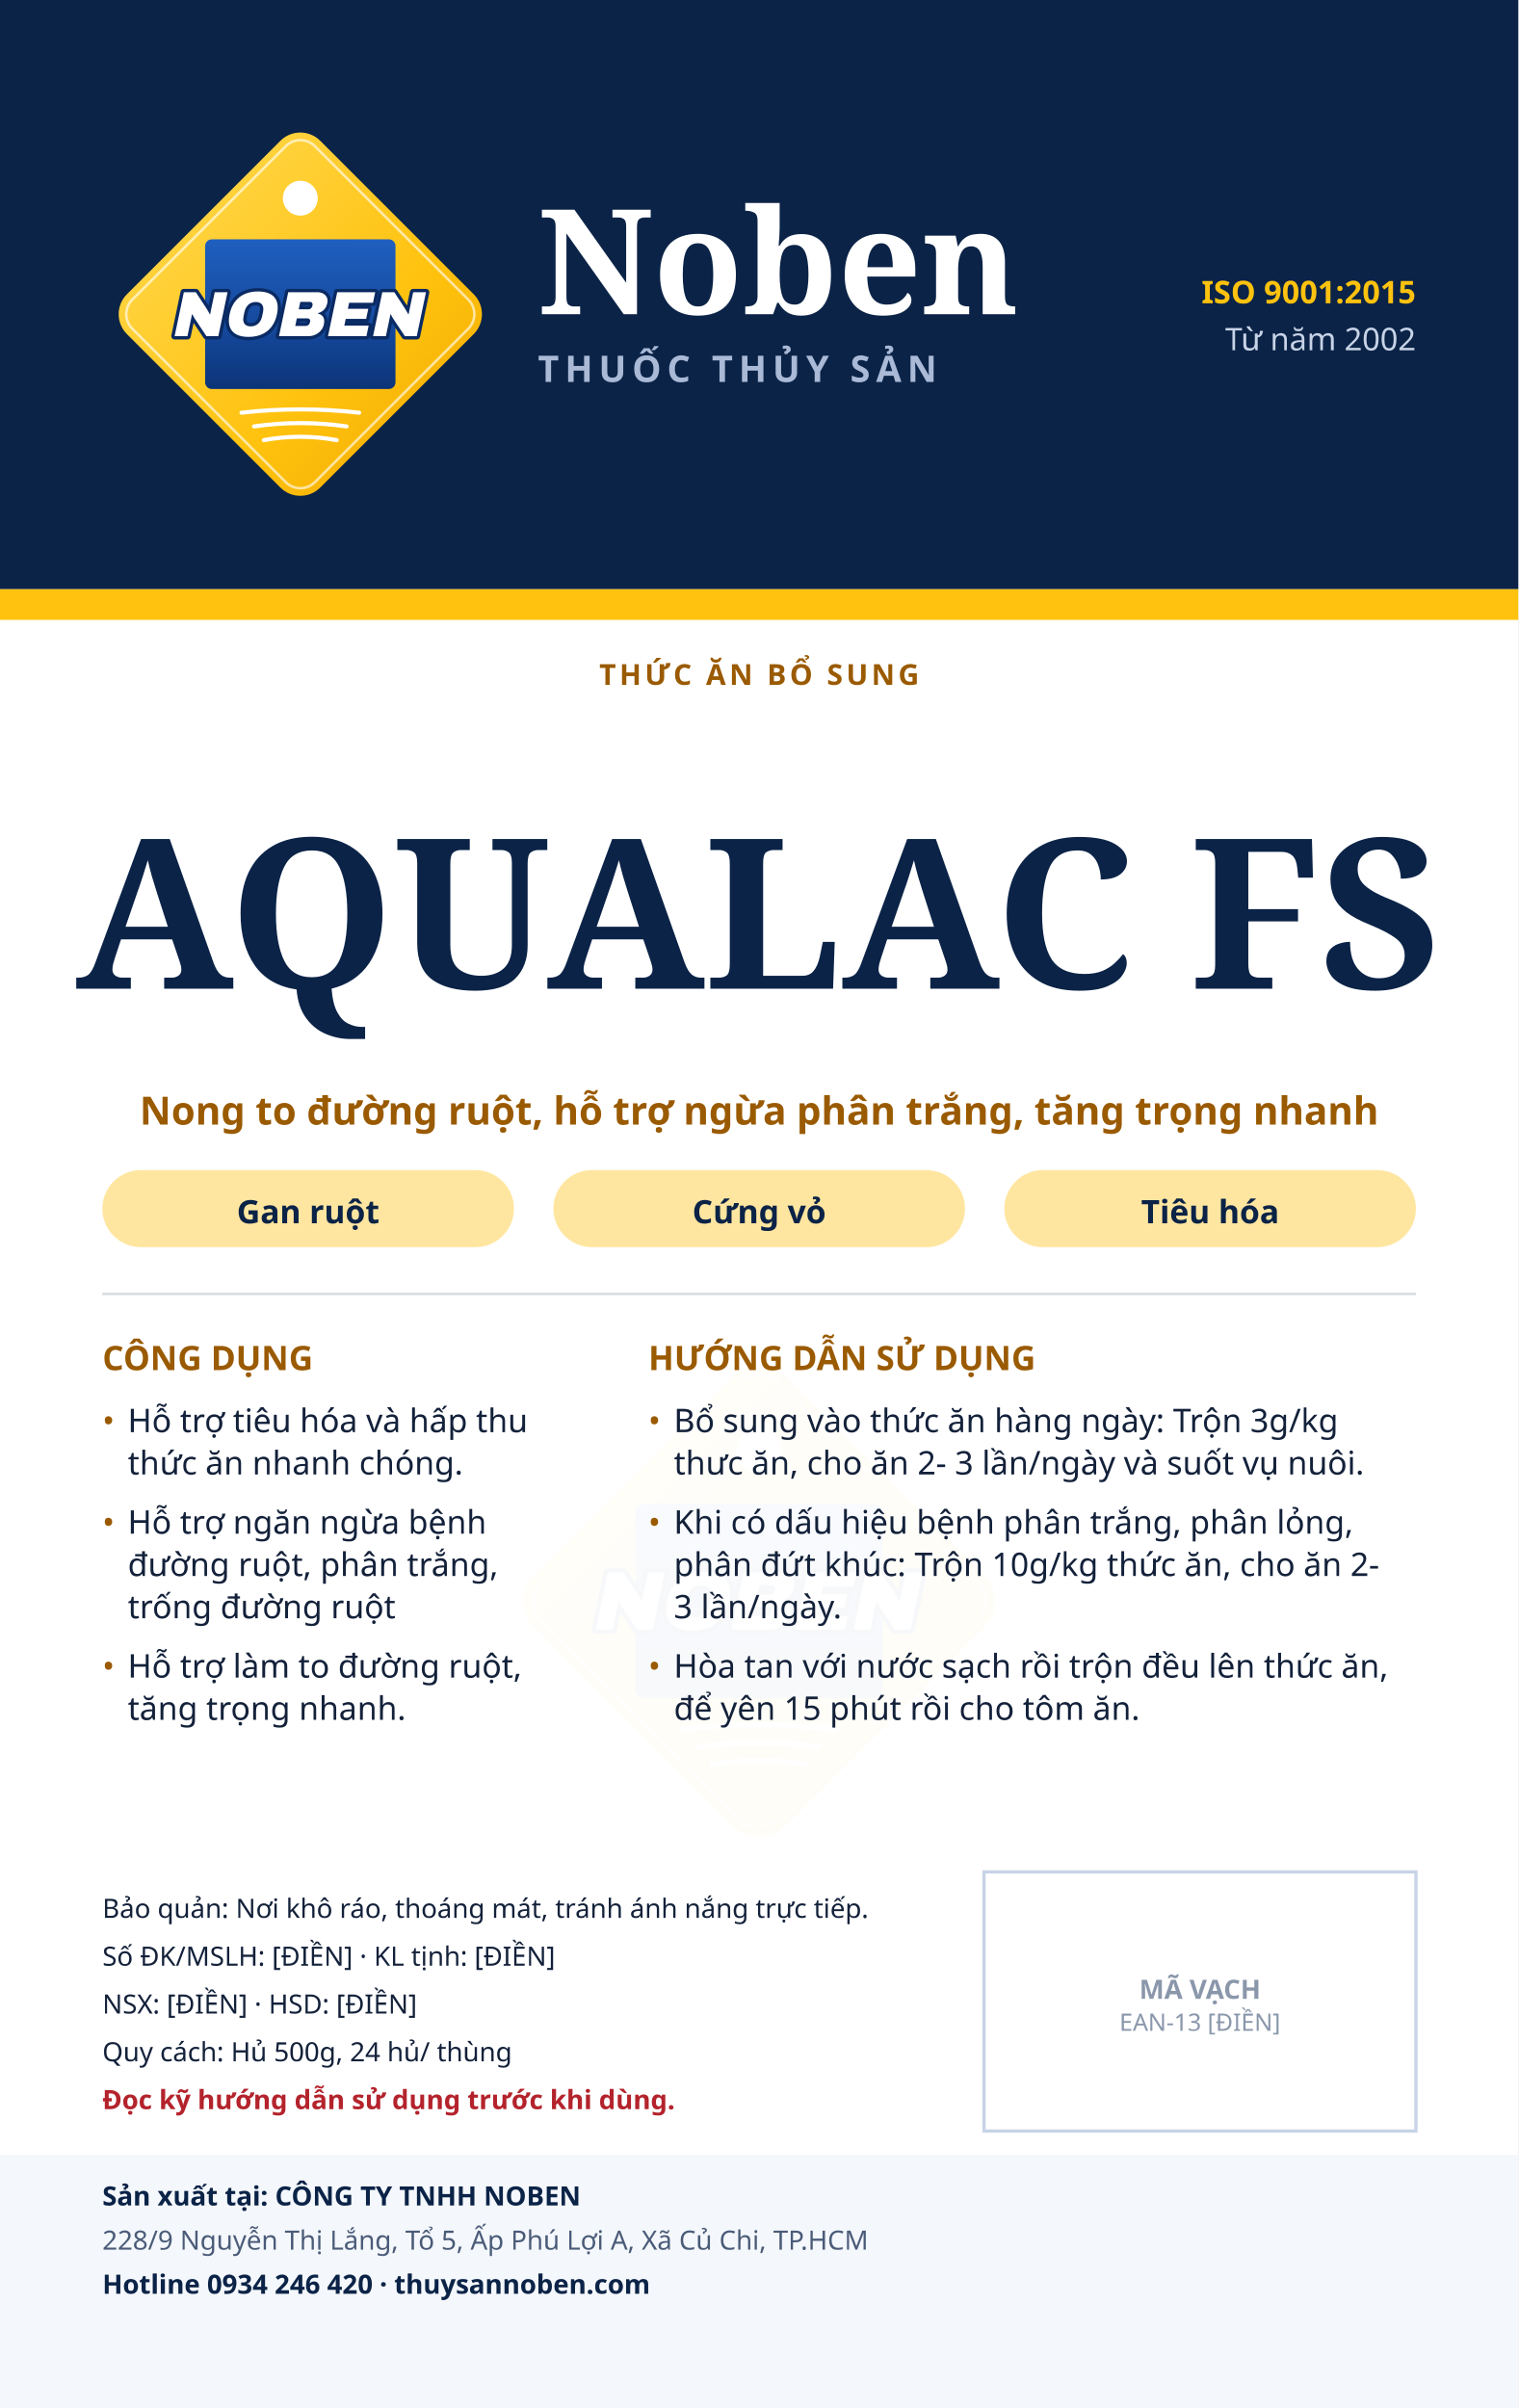
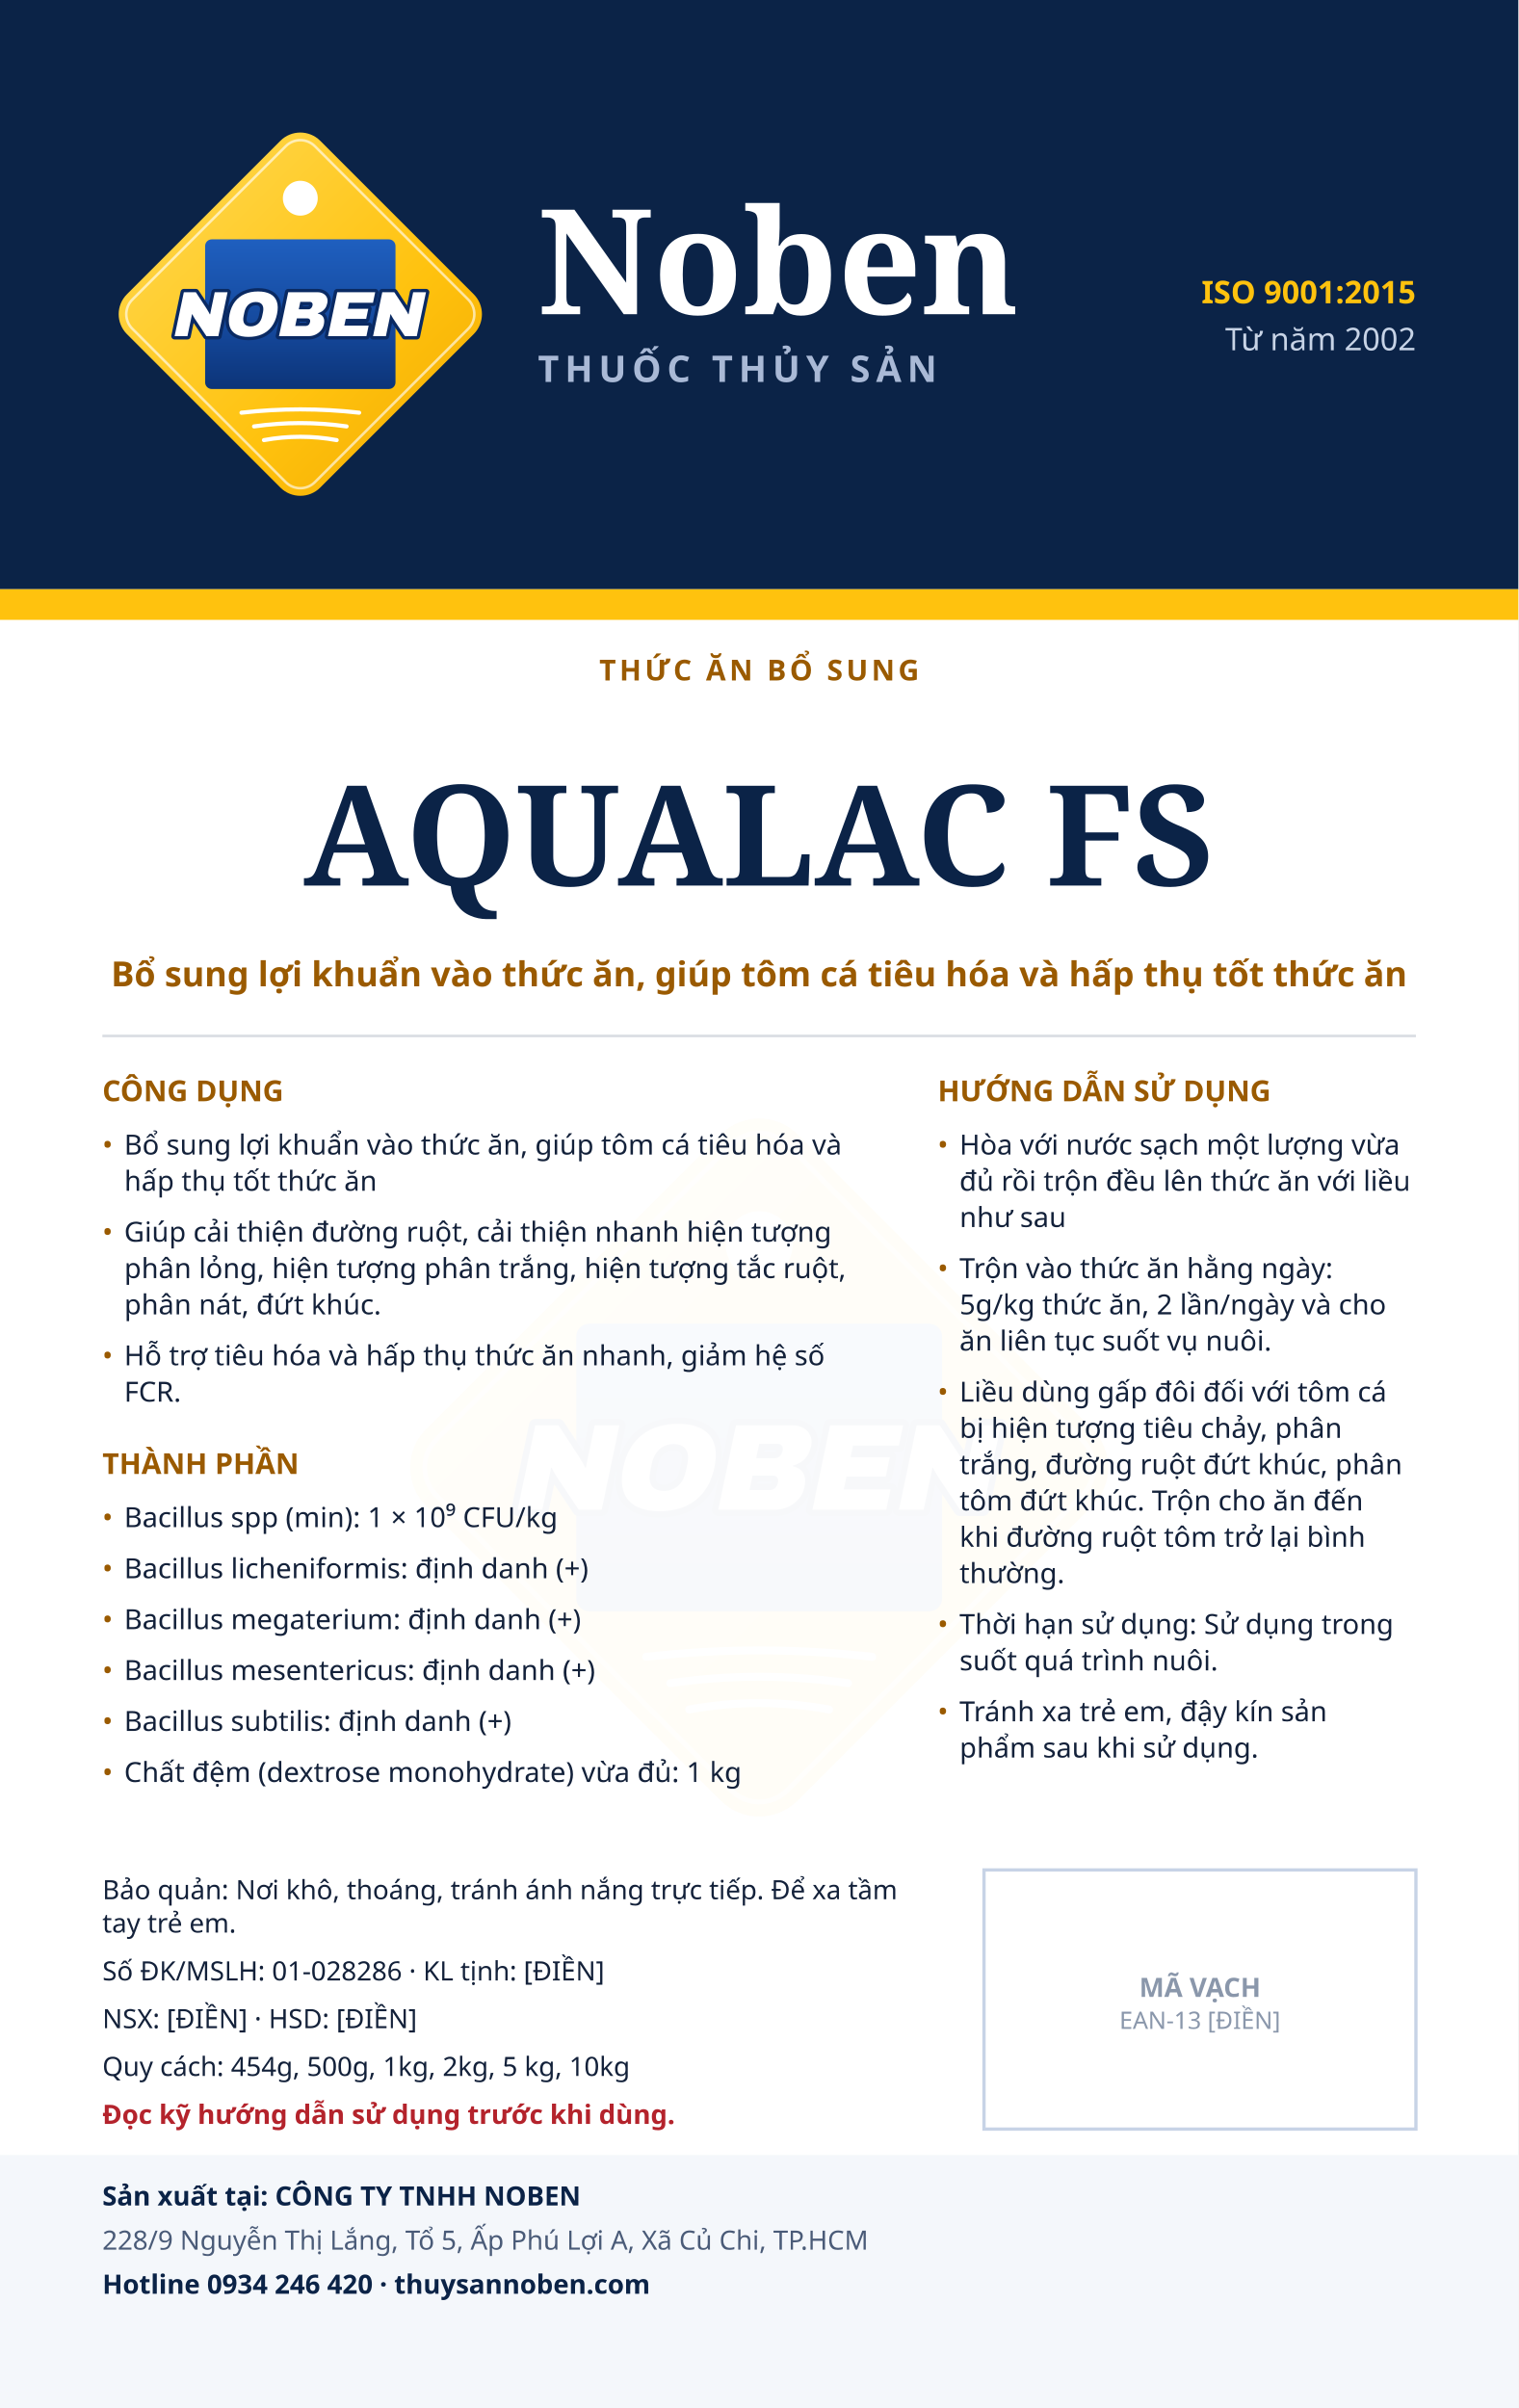
<svg xmlns="http://www.w3.org/2000/svg" xmlns:xlink="http://www.w3.org/1999/xlink" width="116mm" height="183.98mm" viewBox="-3 -3 116 183.98" data-trim="110 177.98" data-tran-le="3" data-an-toan="4.82">
  <defs>
    <clipPath id="nb-trang-giua">
      <rect x="0" y="44.36" width="110" height="117.29" />
    </clipPath>
  </defs>
  <g id="nen">
    <rect x="-3" y="-3" width="116" height="183.98" fill="#ffffff" />
    <rect x="-3" y="161.65" width="116" height="19.33" fill="#f4f7fb" />
    <g opacity="0.035" clip-path="url(#nb-trang-giua)">
-       <use href="#nb-mark-art" xlink:href="#nb-mark-art" transform="translate(35.35 99.68) scale(0.07677)" />
+       <use href="#nb-mark-art" xlink:href="#nb-mark-art" transform="translate(25.94 80.06) scale(0.11353)" />
    </g>
  </g>
  <g id="dai-thuong-hieu" data-khung="38.09 0 67.09 42.02">
    <rect x="-3" y="-3" width="116" height="45.02" fill="#0b2347" />
    <rect x="-3" y="42.02" width="116" height="2.34" fill="#ffc20e" />
    <text font-family="'Playfair Display ExtraBold', 'Playfair Display', serif" font-weight="800" font-size="11.18" fill="#ffffff" x="38.09" y="21.01">Noben</text>
    <text font-family="'Be Vietnam Pro SemiBold', 'Be Vietnam Pro', sans-serif" font-weight="600" font-size="2.79" fill="#a9b9d6" letter-spacing="0.45" x="38.09" y="26.18">THUỐC THỦY SẢN</text>
    <text font-family="'Be Vietnam Pro SemiBold', 'Be Vietnam Pro', sans-serif" font-weight="600" font-size="2.39" fill="#ffc20e" text-anchor="end" x="105.18" y="20.17">ISO 9001:2015</text>
    <text font-family="'Be Vietnam Pro', sans-serif" font-weight="400" font-size="2.39" fill="#c7d3e6" text-anchor="end" x="105.18" y="23.76">Từ năm 2002</text>
  </g>
  <g id="logo">
    <g transform="translate(4.82 5.88) scale(0.05908)">
      <g id="nb-mark-art">
        <defs>
          <linearGradient id="nb-g" x1="0" y1="0" x2="1" y2="1">
            <stop offset="0" stop-color="#ffdb57" />
            <stop offset=".618" stop-color="#ffc20e" />
            <stop offset="1" stop-color="#f2a900" />
          </linearGradient>
          <linearGradient id="nb-b" x1="0" y1="0" x2="0" y2="1">
            <stop offset="0" stop-color="#1f5fbf" />
            <stop offset=".618" stop-color="#14479a" />
            <stop offset="1" stop-color="#0c3478" />
          </linearGradient>
        </defs>
        <path d="M281.79 31.79 L480.21 230.21 A36.47 36.47 0 0 1 480.21 281.79 L281.79 480.21 A36.47 36.47 0 0 1 230.21 480.21 L31.79 281.79 A36.47 36.47 0 0 1 31.79 230.21 L230.21 31.79 A36.47 36.47 0 0 1 281.79 31.79 Z" fill="url(#nb-g)" />
        <path d="M274.83 38.76 L473.24 237.17 A26.62 26.62 0 0 1 473.24 274.83 L274.83 473.24 A26.62 26.62 0 0 1 237.17 473.24 L38.76 274.83 A26.62 26.62 0 0 1 38.76 237.17 L237.17 38.76 A26.62 26.62 0 0 1 274.83 38.76 Z" fill="none" stroke="#ffffff" stroke-opacity=".618" stroke-width="3.29" />
        <path d="M141.52 159.23 H370.48 A8.61 8.61 0 0 1 379.09 167.84 V344.16 A8.61 8.61 0 0 1 370.48 352.77 H141.52 A8.61 8.61 0 0 1 132.91 344.16 V167.84 A8.61 8.61 0 0 1 141.52 159.23 Z" fill="url(#nb-b)" />
        <circle cx="256" cy="106.02" r="22.54" fill="#ffffff" />
        <g transform="translate(93.46 284.39) scale(0.89704)">
          <g fill="none" stroke="#0a2a63" stroke-width="9.6" stroke-linejoin="round">
            <path transform="translate(-6.81 0)" d="M6.808 0.0 20.1 -63.296H37.396L52.312 -40.572Q52.947 -39.652 53.96 -37.904Q54.973 -36.156 56.022 -34.362Q57.071 -32.568 57.575 -31.464L58.074 -31.648Q58.523 -34.224 59.054 -36.754Q59.586 -39.284 59.856 -40.572L64.628 -63.296H83.12L69.828 0.0H52.624L35.765 -25.3Q34.587 -27.14 33.802 -28.658Q33.017 -30.176 32.295 -31.556L31.796 -31.372Q31.521 -29.624 31.154 -27.876Q30.787 -26.128 30.613 -25.3L25.3 0.0Z " />
            <path transform="translate(-7.2 0)" d="M113.676 1.104Q102.912 1.104 96.049 -2.576Q89.186 -6.256 86.674 -13.57Q84.162 -20.884 86.422 -31.648Q88.702 -42.504 94.276 -49.772Q99.85 -57.04 108.259 -60.72Q116.668 -64.4 127.432 -64.4Q138.288 -64.4 145.151 -60.72Q152.014 -57.04 154.536 -49.772Q157.058 -42.504 154.778 -31.648Q152.518 -20.884 146.934 -13.57Q141.35 -6.256 132.941 -2.576Q124.532 1.104 113.676 1.104ZM116.864 -14.076Q120.176 -14.076 122.928 -15.134Q125.68 -16.192 127.788 -18.124Q129.896 -20.056 131.294 -22.77Q132.692 -25.484 133.368 -28.704L134.604 -34.592Q135.281 -37.812 135.022 -40.526Q134.764 -43.24 133.468 -45.172Q132.172 -47.104 129.864 -48.162Q127.556 -49.22 124.244 -49.22Q120.932 -49.22 118.18 -48.162Q115.428 -47.104 113.366 -45.172Q111.304 -43.24 109.906 -40.526Q108.509 -37.812 107.832 -34.592L106.596 -28.704Q105.92 -25.484 106.178 -22.77Q106.436 -20.056 107.686 -18.124Q108.936 -16.192 111.244 -15.134Q113.552 -14.076 116.864 -14.076Z " />
            <path transform="translate(-7.59 0)" d="M158.08 0.0 171.372 -63.296H213.508Q218.292 -63.296 221.833 -61.318Q225.373 -59.34 227.031 -55.844Q228.689 -52.348 227.723 -47.748Q226.757 -43.148 224.667 -40.204Q222.577 -37.26 219.827 -35.558Q217.078 -33.856 214.052 -33.028L213.975 -32.66Q217.132 -31.924 219.469 -30.13Q221.807 -28.336 222.786 -25.116Q223.766 -21.896 222.704 -16.836Q221.641 -11.776 218.365 -8.004Q215.089 -4.232 210.504 -2.116Q205.92 0.0 200.768 0.0ZM181.503 -14.72H196.959Q199.075 -14.72 200.672 -16.192Q202.269 -17.664 202.888 -20.608Q203.177 -21.988 202.821 -23.138Q202.464 -24.288 201.542 -24.932Q200.619 -25.576 199.239 -25.576H183.783ZM186.526 -38.64H200.51Q201.982 -38.64 203.139 -39.33Q204.296 -40.02 205.165 -41.308Q206.033 -42.596 206.439 -44.528Q206.864 -46.552 205.783 -47.978Q204.703 -49.404 202.771 -49.404H188.787Z " />
            <path transform="translate(-7.8 0)" d="M228.932 0.0 242.224 -63.296H296.964L293.776 -48.116H259.368L257.533 -39.376H286.973L283.92 -24.84H254.48L252.452 -15.18H287.504L284.316 0.0Z " />
            <path transform="translate(-8 0)" d="M294.08 0.0 307.372 -63.296H324.668L339.584 -40.572Q340.219 -39.652 341.232 -37.904Q342.245 -36.156 343.294 -34.362Q344.343 -32.568 344.847 -31.464L345.346 -31.648Q345.795 -34.224 346.326 -36.754Q346.858 -39.284 347.128 -40.572L351.9 -63.296H370.392L357.1 0.0H339.896L323.037 -25.3Q321.859 -27.14 321.074 -28.658Q320.289 -30.176 319.567 -31.556L319.068 -31.372Q318.793 -29.624 318.426 -27.876Q318.059 -26.128 317.885 -25.3L312.572 0.0Z" />
          </g>
          <g fill="#ffffff">
            <path transform="translate(-6.81 0)" d="M6.808 0.0 20.1 -63.296H37.396L52.312 -40.572Q52.947 -39.652 53.96 -37.904Q54.973 -36.156 56.022 -34.362Q57.071 -32.568 57.575 -31.464L58.074 -31.648Q58.523 -34.224 59.054 -36.754Q59.586 -39.284 59.856 -40.572L64.628 -63.296H83.12L69.828 0.0H52.624L35.765 -25.3Q34.587 -27.14 33.802 -28.658Q33.017 -30.176 32.295 -31.556L31.796 -31.372Q31.521 -29.624 31.154 -27.876Q30.787 -26.128 30.613 -25.3L25.3 0.0Z " />
            <path transform="translate(-7.2 0)" d="M113.676 1.104Q102.912 1.104 96.049 -2.576Q89.186 -6.256 86.674 -13.57Q84.162 -20.884 86.422 -31.648Q88.702 -42.504 94.276 -49.772Q99.85 -57.04 108.259 -60.72Q116.668 -64.4 127.432 -64.4Q138.288 -64.4 145.151 -60.72Q152.014 -57.04 154.536 -49.772Q157.058 -42.504 154.778 -31.648Q152.518 -20.884 146.934 -13.57Q141.35 -6.256 132.941 -2.576Q124.532 1.104 113.676 1.104ZM116.864 -14.076Q120.176 -14.076 122.928 -15.134Q125.68 -16.192 127.788 -18.124Q129.896 -20.056 131.294 -22.77Q132.692 -25.484 133.368 -28.704L134.604 -34.592Q135.281 -37.812 135.022 -40.526Q134.764 -43.24 133.468 -45.172Q132.172 -47.104 129.864 -48.162Q127.556 -49.22 124.244 -49.22Q120.932 -49.22 118.18 -48.162Q115.428 -47.104 113.366 -45.172Q111.304 -43.24 109.906 -40.526Q108.509 -37.812 107.832 -34.592L106.596 -28.704Q105.92 -25.484 106.178 -22.77Q106.436 -20.056 107.686 -18.124Q108.936 -16.192 111.244 -15.134Q113.552 -14.076 116.864 -14.076Z " />
            <path transform="translate(-7.59 0)" d="M158.08 0.0 171.372 -63.296H213.508Q218.292 -63.296 221.833 -61.318Q225.373 -59.34 227.031 -55.844Q228.689 -52.348 227.723 -47.748Q226.757 -43.148 224.667 -40.204Q222.577 -37.26 219.827 -35.558Q217.078 -33.856 214.052 -33.028L213.975 -32.66Q217.132 -31.924 219.469 -30.13Q221.807 -28.336 222.786 -25.116Q223.766 -21.896 222.704 -16.836Q221.641 -11.776 218.365 -8.004Q215.089 -4.232 210.504 -2.116Q205.92 0.0 200.768 0.0ZM181.503 -14.72H196.959Q199.075 -14.72 200.672 -16.192Q202.269 -17.664 202.888 -20.608Q203.177 -21.988 202.821 -23.138Q202.464 -24.288 201.542 -24.932Q200.619 -25.576 199.239 -25.576H183.783ZM186.526 -38.64H200.51Q201.982 -38.64 203.139 -39.33Q204.296 -40.02 205.165 -41.308Q206.033 -42.596 206.439 -44.528Q206.864 -46.552 205.783 -47.978Q204.703 -49.404 202.771 -49.404H188.787Z " />
            <path transform="translate(-7.8 0)" d="M228.932 0.0 242.224 -63.296H296.964L293.776 -48.116H259.368L257.533 -39.376H286.973L283.92 -24.84H254.48L252.452 -15.18H287.504L284.316 0.0Z " />
            <path transform="translate(-8 0)" d="M294.08 0.0 307.372 -63.296H324.668L339.584 -40.572Q340.219 -39.652 341.232 -37.904Q342.245 -36.156 343.294 -34.362Q344.343 -32.568 344.847 -31.464L345.346 -31.648Q345.795 -34.224 346.326 -36.754Q346.858 -39.284 347.128 -40.572L351.9 -63.296H370.392L357.1 0.0H339.896L323.037 -25.3Q321.859 -27.14 321.074 -28.658Q320.289 -30.176 319.567 -31.556L319.068 -31.372Q318.793 -29.624 318.426 -27.876Q318.059 -26.128 317.885 -25.3L312.572 0.0Z" />
          </g>
        </g>
        <path d="M179.92 383.41 Q256 374.8 332.08 383.41 M196.19 401.13 Q256 392.52 315.81 401.13 M208.98 418.85 Q256 410.24 303.02 418.85" fill="none" stroke="#ffffff" stroke-width="5.32" stroke-linecap="round" />
      </g>
    </g>
  </g>
-   <g id="ten-san-pham" data-khung="4.82 44.36 100.36 54.29">
+   <g id="ten-san-pham" data-khung="4.82 44.36 100.36 34.18">
    <text font-family="'Be Vietnam Pro SemiBold', 'Be Vietnam Pro', sans-serif" font-weight="600" font-size="2.2" fill="#9a5a00" text-anchor="middle" letter-spacing="0.26">
-       <tspan x="55" y="49.33">THỨC ĂN BỔ SUNG</tspan>
+       <tspan x="55" y="48.99">THỨC ĂN BỔ SUNG</tspan>
    </text>
-     <text font-family="'Playfair Display ExtraBold', 'Playfair Display', serif" font-weight="800" font-size="16.02" fill="#0b2347" text-anchor="middle">
-       <tspan x="55" y="72.54">AQUALAC FS</tspan>
+     <text font-family="'Playfair Display ExtraBold', 'Playfair Display', serif" font-weight="800" font-size="10.68" fill="#0b2347" text-anchor="middle">
+       <tspan x="55" y="64.66">AQUALAC FS</tspan>
    </text>
-     <text font-family="'Be Vietnam Pro SemiBold', 'Be Vietnam Pro', sans-serif" font-weight="600" font-size="2.97" fill="#9a5a00" text-anchor="middle">
-       <tspan x="55" y="82.92">Nong to đường ruột, hỗ trợ ngừa phân trắng, tăng trọng nhanh</tspan>
-     </text>
-     <rect x="4.82" y="86.4" width="31.45" height="5.89" rx="2.95" fill="#ffe6a0" />
-     <text font-family="'Be Vietnam Pro SemiBold', 'Be Vietnam Pro', sans-serif" font-weight="600" font-size="2.47" fill="#0b2347" text-anchor="middle">
-       <tspan x="20.54" y="90.46">Gan ruột</tspan>
-     </text>
-     <rect x="39.28" y="86.4" width="31.45" height="5.89" rx="2.95" fill="#ffe6a0" />
-     <text font-family="'Be Vietnam Pro SemiBold', 'Be Vietnam Pro', sans-serif" font-weight="600" font-size="2.47" fill="#0b2347" text-anchor="middle">
-       <tspan x="55" y="90.46">Cứng vỏ</tspan>
-     </text>
-     <rect x="73.73" y="86.4" width="31.45" height="5.89" rx="2.95" fill="#ffe6a0" />
-     <text font-family="'Be Vietnam Pro SemiBold', 'Be Vietnam Pro', sans-serif" font-weight="600" font-size="2.47" fill="#0b2347" text-anchor="middle">
-       <tspan x="89.46" y="90.46">Tiêu hóa</tspan>
+     <text font-family="'Be Vietnam Pro SemiBold', 'Be Vietnam Pro', sans-serif" font-weight="600" font-size="2.64" fill="#9a5a00" text-anchor="middle">
+       <tspan x="55" y="72.36">Bổ sung lợi khuẩn vào thức ăn, giúp tôm cá tiêu hóa và hấp thụ tốt thức ăn</tspan>
    </text>
  </g>
-   <g id="cong-dung" data-khung="4.82 98.65 36.25 30.43">
-     <line x1="4.82" y1="95.86" x2="105.18" y2="95.86" stroke="#0b2347" stroke-opacity="0.15" stroke-width="0.2" />
-     <text font-family="'Be Vietnam Pro SemiBold', 'Be Vietnam Pro', sans-serif" font-weight="600" font-size="2.58" fill="#9a5a00">
-       <tspan x="4.82" y="101.68">CÔNG DỤNG</tspan>
+   <g id="cong-dung" data-khung="4.82 78.53 59.13 26.13">
+     <line x1="4.82" y1="76.15" x2="105.18" y2="76.15" stroke="#0b2347" stroke-opacity="0.15" stroke-width="0.2" />
+     <text font-family="'Be Vietnam Pro SemiBold', 'Be Vietnam Pro', sans-serif" font-weight="600" font-size="2.22" fill="#9a5a00">
+       <tspan x="4.82" y="81.14">CÔNG DỤNG</tspan>
    </text>
-     <text font-family="'Be Vietnam Pro', sans-serif" font-weight="400" font-size="2.48" fill="#9a5a00" x="4.82" y="106.42">•</text>
-     <text font-family="'Be Vietnam Pro', sans-serif" font-weight="400" font-size="2.48" fill="#13213a">
-       <tspan x="6.76" y="106.42">Hỗ trợ tiêu hóa và hấp thu</tspan>
-       <tspan x="6.76" y="109.65">thức ăn nhanh chóng.</tspan>
+     <text font-family="'Be Vietnam Pro', sans-serif" font-weight="400" font-size="2.13" fill="#9a5a00" x="4.82" y="85.21">•</text>
+     <text font-family="'Be Vietnam Pro', sans-serif" font-weight="400" font-size="2.13" fill="#13213a">
+       <tspan x="6.49" y="85.21">Bổ sung lợi khuẩn vào thức ăn, giúp tôm cá tiêu hóa và</tspan>
+       <tspan x="6.49" y="87.98">hấp thụ tốt thức ăn</tspan>
    </text>
-     <text font-family="'Be Vietnam Pro', sans-serif" font-weight="400" font-size="2.48" fill="#9a5a00" x="4.82" y="114.18">•</text>
-     <text font-family="'Be Vietnam Pro', sans-serif" font-weight="400" font-size="2.48" fill="#13213a">
-       <tspan x="6.76" y="114.18">Hỗ trợ ngăn ngừa bệnh</tspan>
-       <tspan x="6.76" y="117.41">đường ruột, phân trắng,</tspan>
-       <tspan x="6.76" y="120.64">trống đường ruột</tspan>
+     <text font-family="'Be Vietnam Pro', sans-serif" font-weight="400" font-size="2.13" fill="#9a5a00" x="4.82" y="91.87">•</text>
+     <text font-family="'Be Vietnam Pro', sans-serif" font-weight="400" font-size="2.13" fill="#13213a">
+       <tspan x="6.49" y="91.87">Giúp cải thiện đường ruột, cải thiện nhanh hiện tượng</tspan>
+       <tspan x="6.49" y="94.65">phân lỏng, hiện tượng phân trắng, hiện tượng tắc ruột,</tspan>
+       <tspan x="6.49" y="97.42">phân nát, đứt khúc.</tspan>
    </text>
-     <text font-family="'Be Vietnam Pro', sans-serif" font-weight="400" font-size="2.48" fill="#9a5a00" x="4.82" y="125.17">•</text>
-     <text font-family="'Be Vietnam Pro', sans-serif" font-weight="400" font-size="2.48" fill="#13213a">
-       <tspan x="6.76" y="125.17">Hỗ trợ làm to đường ruột,</tspan>
-       <tspan x="6.76" y="128.4">tăng trọng nhanh.</tspan>
+     <text font-family="'Be Vietnam Pro', sans-serif" font-weight="400" font-size="2.13" fill="#9a5a00" x="4.82" y="101.31">•</text>
+     <text font-family="'Be Vietnam Pro', sans-serif" font-weight="400" font-size="2.13" fill="#13213a">
+       <tspan x="6.49" y="101.31">Hỗ trợ tiêu hóa và hấp thụ thức ăn nhanh, giảm hệ số</tspan>
+       <tspan x="6.49" y="104.09">FCR.</tspan>
    </text>
  </g>
-   <g id="huong-dan" data-khung="46.53 98.65 58.65 30.43">
-     <text font-family="'Be Vietnam Pro SemiBold', 'Be Vietnam Pro', sans-serif" font-weight="600" font-size="2.58" fill="#9a5a00">
-       <tspan x="46.53" y="101.68">HƯỚNG DẪN SỬ DỤNG</tspan>
+   <g id="huong-dan" data-khung="68.64 78.53 36.54 53.32">
+     <text font-family="'Be Vietnam Pro SemiBold', 'Be Vietnam Pro', sans-serif" font-weight="600" font-size="2.22" fill="#9a5a00">
+       <tspan x="68.64" y="81.14">HƯỚNG DẪN SỬ DỤNG</tspan>
    </text>
-     <text font-family="'Be Vietnam Pro', sans-serif" font-weight="400" font-size="2.48" fill="#9a5a00" x="46.53" y="106.42">•</text>
-     <text font-family="'Be Vietnam Pro', sans-serif" font-weight="400" font-size="2.48" fill="#13213a">
-       <tspan x="48.48" y="106.42">Bổ sung vào thức ăn hàng ngày: Trộn 3g/kg</tspan>
-       <tspan x="48.48" y="109.65">thưc ăn, cho ăn 2- 3 lần/ngày và suốt vụ nuôi.</tspan>
+     <text font-family="'Be Vietnam Pro', sans-serif" font-weight="400" font-size="2.13" fill="#9a5a00" x="68.64" y="85.21">•</text>
+     <text font-family="'Be Vietnam Pro', sans-serif" font-weight="400" font-size="2.13" fill="#13213a">
+       <tspan x="70.31" y="85.21">Hòa với nước sạch một lượng vừa</tspan>
+       <tspan x="70.31" y="87.98">đủ rồi trộn đều lên thức ăn với liều</tspan>
+       <tspan x="70.31" y="90.75">như sau</tspan>
    </text>
-     <text font-family="'Be Vietnam Pro', sans-serif" font-weight="400" font-size="2.48" fill="#9a5a00" x="46.53" y="114.18">•</text>
-     <text font-family="'Be Vietnam Pro', sans-serif" font-weight="400" font-size="2.48" fill="#13213a">
-       <tspan x="48.48" y="114.18">Khi có dấu hiệu bệnh phân trắng, phân lỏng,</tspan>
-       <tspan x="48.48" y="117.41">phân đứt khúc: Trộn 10g/kg thức ăn, cho ăn 2-</tspan>
-       <tspan x="48.48" y="120.64">3 lần/ngày.</tspan>
+     <text font-family="'Be Vietnam Pro', sans-serif" font-weight="400" font-size="2.13" fill="#9a5a00" x="68.64" y="94.65">•</text>
+     <text font-family="'Be Vietnam Pro', sans-serif" font-weight="400" font-size="2.13" fill="#13213a">
+       <tspan x="70.31" y="94.65">Trộn vào thức ăn hằng ngày:</tspan>
+       <tspan x="70.31" y="97.42">5g/kg thức ăn, 2 lần/ngày và cho</tspan>
+       <tspan x="70.31" y="100.19">ăn liên tục suốt vụ nuôi.</tspan>
    </text>
-     <text font-family="'Be Vietnam Pro', sans-serif" font-weight="400" font-size="2.48" fill="#9a5a00" x="46.53" y="125.17">•</text>
-     <text font-family="'Be Vietnam Pro', sans-serif" font-weight="400" font-size="2.48" fill="#13213a">
-       <tspan x="48.48" y="125.17">Hòa tan với nước sạch rồi trộn đều lên thức ăn,</tspan>
-       <tspan x="48.48" y="128.4">để yên 15 phút rồi cho tôm ăn.</tspan>
+     <text font-family="'Be Vietnam Pro', sans-serif" font-weight="400" font-size="2.13" fill="#9a5a00" x="68.64" y="104.09">•</text>
+     <text font-family="'Be Vietnam Pro', sans-serif" font-weight="400" font-size="2.13" fill="#13213a">
+       <tspan x="70.31" y="104.09">Liều dùng gấp đôi đối với tôm cá</tspan>
+       <tspan x="70.31" y="106.86">bị hiện tượng tiêu chảy, phân</tspan>
+       <tspan x="70.31" y="109.63">trắng, đường ruột đứt khúc, phân</tspan>
+       <tspan x="70.31" y="112.4">tôm đứt khúc. Trộn cho ăn đến</tspan>
+       <tspan x="70.31" y="115.18">khi đường ruột tôm trở lại bình</tspan>
+       <tspan x="70.31" y="117.95">thường.</tspan>
+     </text>
+     <text font-family="'Be Vietnam Pro', sans-serif" font-weight="400" font-size="2.13" fill="#9a5a00" x="68.64" y="121.84">•</text>
+     <text font-family="'Be Vietnam Pro', sans-serif" font-weight="400" font-size="2.13" fill="#13213a">
+       <tspan x="70.31" y="121.84">Thời hạn sử dụng: Sử dụng trong</tspan>
+       <tspan x="70.31" y="124.62">suốt quá trình nuôi.</tspan>
+     </text>
+     <text font-family="'Be Vietnam Pro', sans-serif" font-weight="400" font-size="2.13" fill="#9a5a00" x="68.64" y="128.51">•</text>
+     <text font-family="'Be Vietnam Pro', sans-serif" font-weight="400" font-size="2.13" fill="#13213a">
+       <tspan x="70.31" y="128.51">Tránh xa trẻ em, đậy kín sản</tspan>
+       <tspan x="70.31" y="131.28">phẩm sau khi sử dụng.</tspan>
    </text>
  </g>
-   <g id="thanh-phan">
- </g>
-   <g id="phap-ly" data-khung="4.82 140.02 100.36 33.14">
+   <g id="thanh-phan" data-khung="4.82 107.01 59.13 26.71">
+     <text font-family="'Be Vietnam Pro SemiBold', 'Be Vietnam Pro', sans-serif" font-weight="600" font-size="2.22" fill="#9a5a00">
+       <tspan x="4.82" y="109.62">THÀNH PHẦN</tspan>
+     </text>
+     <text font-family="'Be Vietnam Pro', sans-serif" font-weight="400" font-size="2.13" fill="#9a5a00" x="4.82" y="113.68">•</text>
+     <text font-family="'Be Vietnam Pro', sans-serif" font-weight="400" font-size="2.13" fill="#13213a">
+       <tspan x="6.49" y="113.68">Bacillus spp (min): 1 × 10⁹ CFU/kg</tspan>
+     </text>
+     <text font-family="'Be Vietnam Pro', sans-serif" font-weight="400" font-size="2.13" fill="#9a5a00" x="4.82" y="117.58">•</text>
+     <text font-family="'Be Vietnam Pro', sans-serif" font-weight="400" font-size="2.13" fill="#13213a">
+       <tspan x="6.49" y="117.58">Bacillus licheniformis: định danh (+)</tspan>
+     </text>
+     <text font-family="'Be Vietnam Pro', sans-serif" font-weight="400" font-size="2.13" fill="#9a5a00" x="4.82" y="121.47">•</text>
+     <text font-family="'Be Vietnam Pro', sans-serif" font-weight="400" font-size="2.13" fill="#13213a">
+       <tspan x="6.49" y="121.47">Bacillus megaterium: định danh (+)</tspan>
+     </text>
+     <text font-family="'Be Vietnam Pro', sans-serif" font-weight="400" font-size="2.13" fill="#9a5a00" x="4.82" y="125.36">•</text>
+     <text font-family="'Be Vietnam Pro', sans-serif" font-weight="400" font-size="2.13" fill="#13213a">
+       <tspan x="6.49" y="125.36">Bacillus mesentericus: định danh (+)</tspan>
+     </text>
+     <text font-family="'Be Vietnam Pro', sans-serif" font-weight="400" font-size="2.13" fill="#9a5a00" x="4.82" y="129.25">•</text>
+     <text font-family="'Be Vietnam Pro', sans-serif" font-weight="400" font-size="2.13" fill="#13213a">
+       <tspan x="6.49" y="129.25">Bacillus subtilis: định danh (+)</tspan>
+     </text>
+     <text font-family="'Be Vietnam Pro', sans-serif" font-weight="400" font-size="2.13" fill="#9a5a00" x="4.82" y="133.15">•</text>
+     <text font-family="'Be Vietnam Pro', sans-serif" font-weight="400" font-size="2.13" fill="#13213a">
+       <tspan x="6.49" y="133.15">Chất đệm (dextrose monohydrate) vừa đủ: 1 kg</tspan>
+     </text>
+   </g>
+   <g id="phap-ly" data-khung="4.82 139.72 100.36 33.44">
    <text font-family="'Be Vietnam Pro', sans-serif" font-weight="400" font-size="2.03" fill="#13213a">
-       <tspan x="4.82" y="143.53">Bảo quản: Nơi khô ráo, thoáng mát, tránh ánh nắng trực tiếp.</tspan>
+       <tspan x="4.82" y="142.11">Bảo quản: Nơi khô, thoáng, tránh ánh nắng trực tiếp. Để xa tầm</tspan>
+       <tspan x="4.82" y="144.66">tay trẻ em.</tspan>
    </text>
    <text font-family="'Be Vietnam Pro', sans-serif" font-weight="400" font-size="2.03" fill="#13213a">
-       <tspan x="4.82" y="147.19">Số ĐK/MSLH: [ĐIỀN] · KL tịnh: [ĐIỀN]</tspan>
+       <tspan x="4.82" y="148.31">Số ĐK/MSLH: 01-028286 · KL tịnh: [ĐIỀN]</tspan>
    </text>
    <text font-family="'Be Vietnam Pro', sans-serif" font-weight="400" font-size="2.03" fill="#13213a">
-       <tspan x="4.82" y="150.84">NSX: [ĐIỀN] · HSD: [ĐIỀN]</tspan>
+       <tspan x="4.82" y="151.96">NSX: [ĐIỀN] · HSD: [ĐIỀN]</tspan>
    </text>
    <text font-family="'Be Vietnam Pro', sans-serif" font-weight="400" font-size="2.03" fill="#13213a">
-       <tspan x="4.82" y="154.49">Quy cách: Hủ 500g, 24 hủ/ thùng</tspan>
+       <tspan x="4.82" y="155.61">Quy cách: 454g, 500g, 1kg, 2kg, 5 kg, 10kg</tspan>
    </text>
    <text font-family="'Be Vietnam Pro SemiBold', 'Be Vietnam Pro', sans-serif" font-weight="600" font-size="2.03" fill="#b4232c">
-       <tspan x="4.82" y="158.15">Đọc kỹ hướng dẫn sử dụng trước khi dùng.</tspan>
+       <tspan x="4.82" y="159.27">Đọc kỹ hướng dẫn sử dụng trước khi dùng.</tspan>
    </text>
    <text font-family="'Be Vietnam Pro SemiBold', 'Be Vietnam Pro', sans-serif" font-weight="600" font-size="2.03" fill="#0b2347">
      <tspan x="4.82" y="165.51">Sản xuất tại: CÔNG TY TNHH NOBEN</tspan>
    </text>
    <text font-family="'Be Vietnam Pro', sans-serif" font-weight="400" font-size="2.03" fill="#4a5b78">
      <tspan x="4.82" y="168.88">228/9 Nguyễn Thị Lắng, Tổ 5, Ấp Phú Lợi A, Xã Củ Chi, TP.HCM</tspan>
    </text>
    <text font-family="'Be Vietnam Pro SemiBold', 'Be Vietnam Pro', sans-serif" font-weight="600" font-size="2.03" fill="#0b2347">
      <tspan x="4.82" y="172.25">Hotline 0934 246 420 · thuysannoben.com</tspan>
    </text>
  </g>
-   <g id="ma-vach" data-khung="72.18 140.02 33 19.8">
-     <rect x="72.18" y="140.02" width="33" height="19.8" fill="#ffffff" stroke="#c7d3e6" stroke-width="0.25" />
-     <text font-family="'Be Vietnam Pro SemiBold', 'Be Vietnam Pro', sans-serif" font-weight="600" font-size="2.03" fill="#8a97ab" text-anchor="middle" x="88.68" y="149.72">MÃ VẠCH</text>
-     <text font-family="'Be Vietnam Pro', sans-serif" font-weight="400" font-size="1.83" fill="#8a97ab" text-anchor="middle" x="88.68" y="152.16">EAN-13 [ĐIỀN]</text>
+   <g id="ma-vach" data-khung="72.18 139.87 33 19.8">
+     <rect x="72.18" y="139.87" width="33" height="19.8" fill="#ffffff" stroke="#c7d3e6" stroke-width="0.25" />
+     <text font-family="'Be Vietnam Pro SemiBold', 'Be Vietnam Pro', sans-serif" font-weight="600" font-size="2.03" fill="#8a97ab" text-anchor="middle" x="88.68" y="149.57">MÃ VẠCH</text>
+     <text font-family="'Be Vietnam Pro', sans-serif" font-weight="400" font-size="1.83" fill="#8a97ab" text-anchor="middle" x="88.68" y="152.01">EAN-13 [ĐIỀN]</text>
  </g>
  <g id="vung-an-toan" display="none">
    <rect x="-3" y="-3" width="116" height="183.98" fill="none" stroke="#e6007e" stroke-width="0.2" />
    <rect x="0" y="0" width="110" height="177.98" fill="none" stroke="#00a0e9" stroke-width="0.25" />
    <rect x="4.82" y="4.82" width="100.36" height="168.34" fill="none" stroke="#2fb34a" stroke-width="0.2" stroke-dasharray="1 1" />
    <line x1="0" y1="110" x2="110" y2="110" stroke="#ffc20e" stroke-width="0.2" stroke-dasharray="2 1" />
  </g>
</svg>
